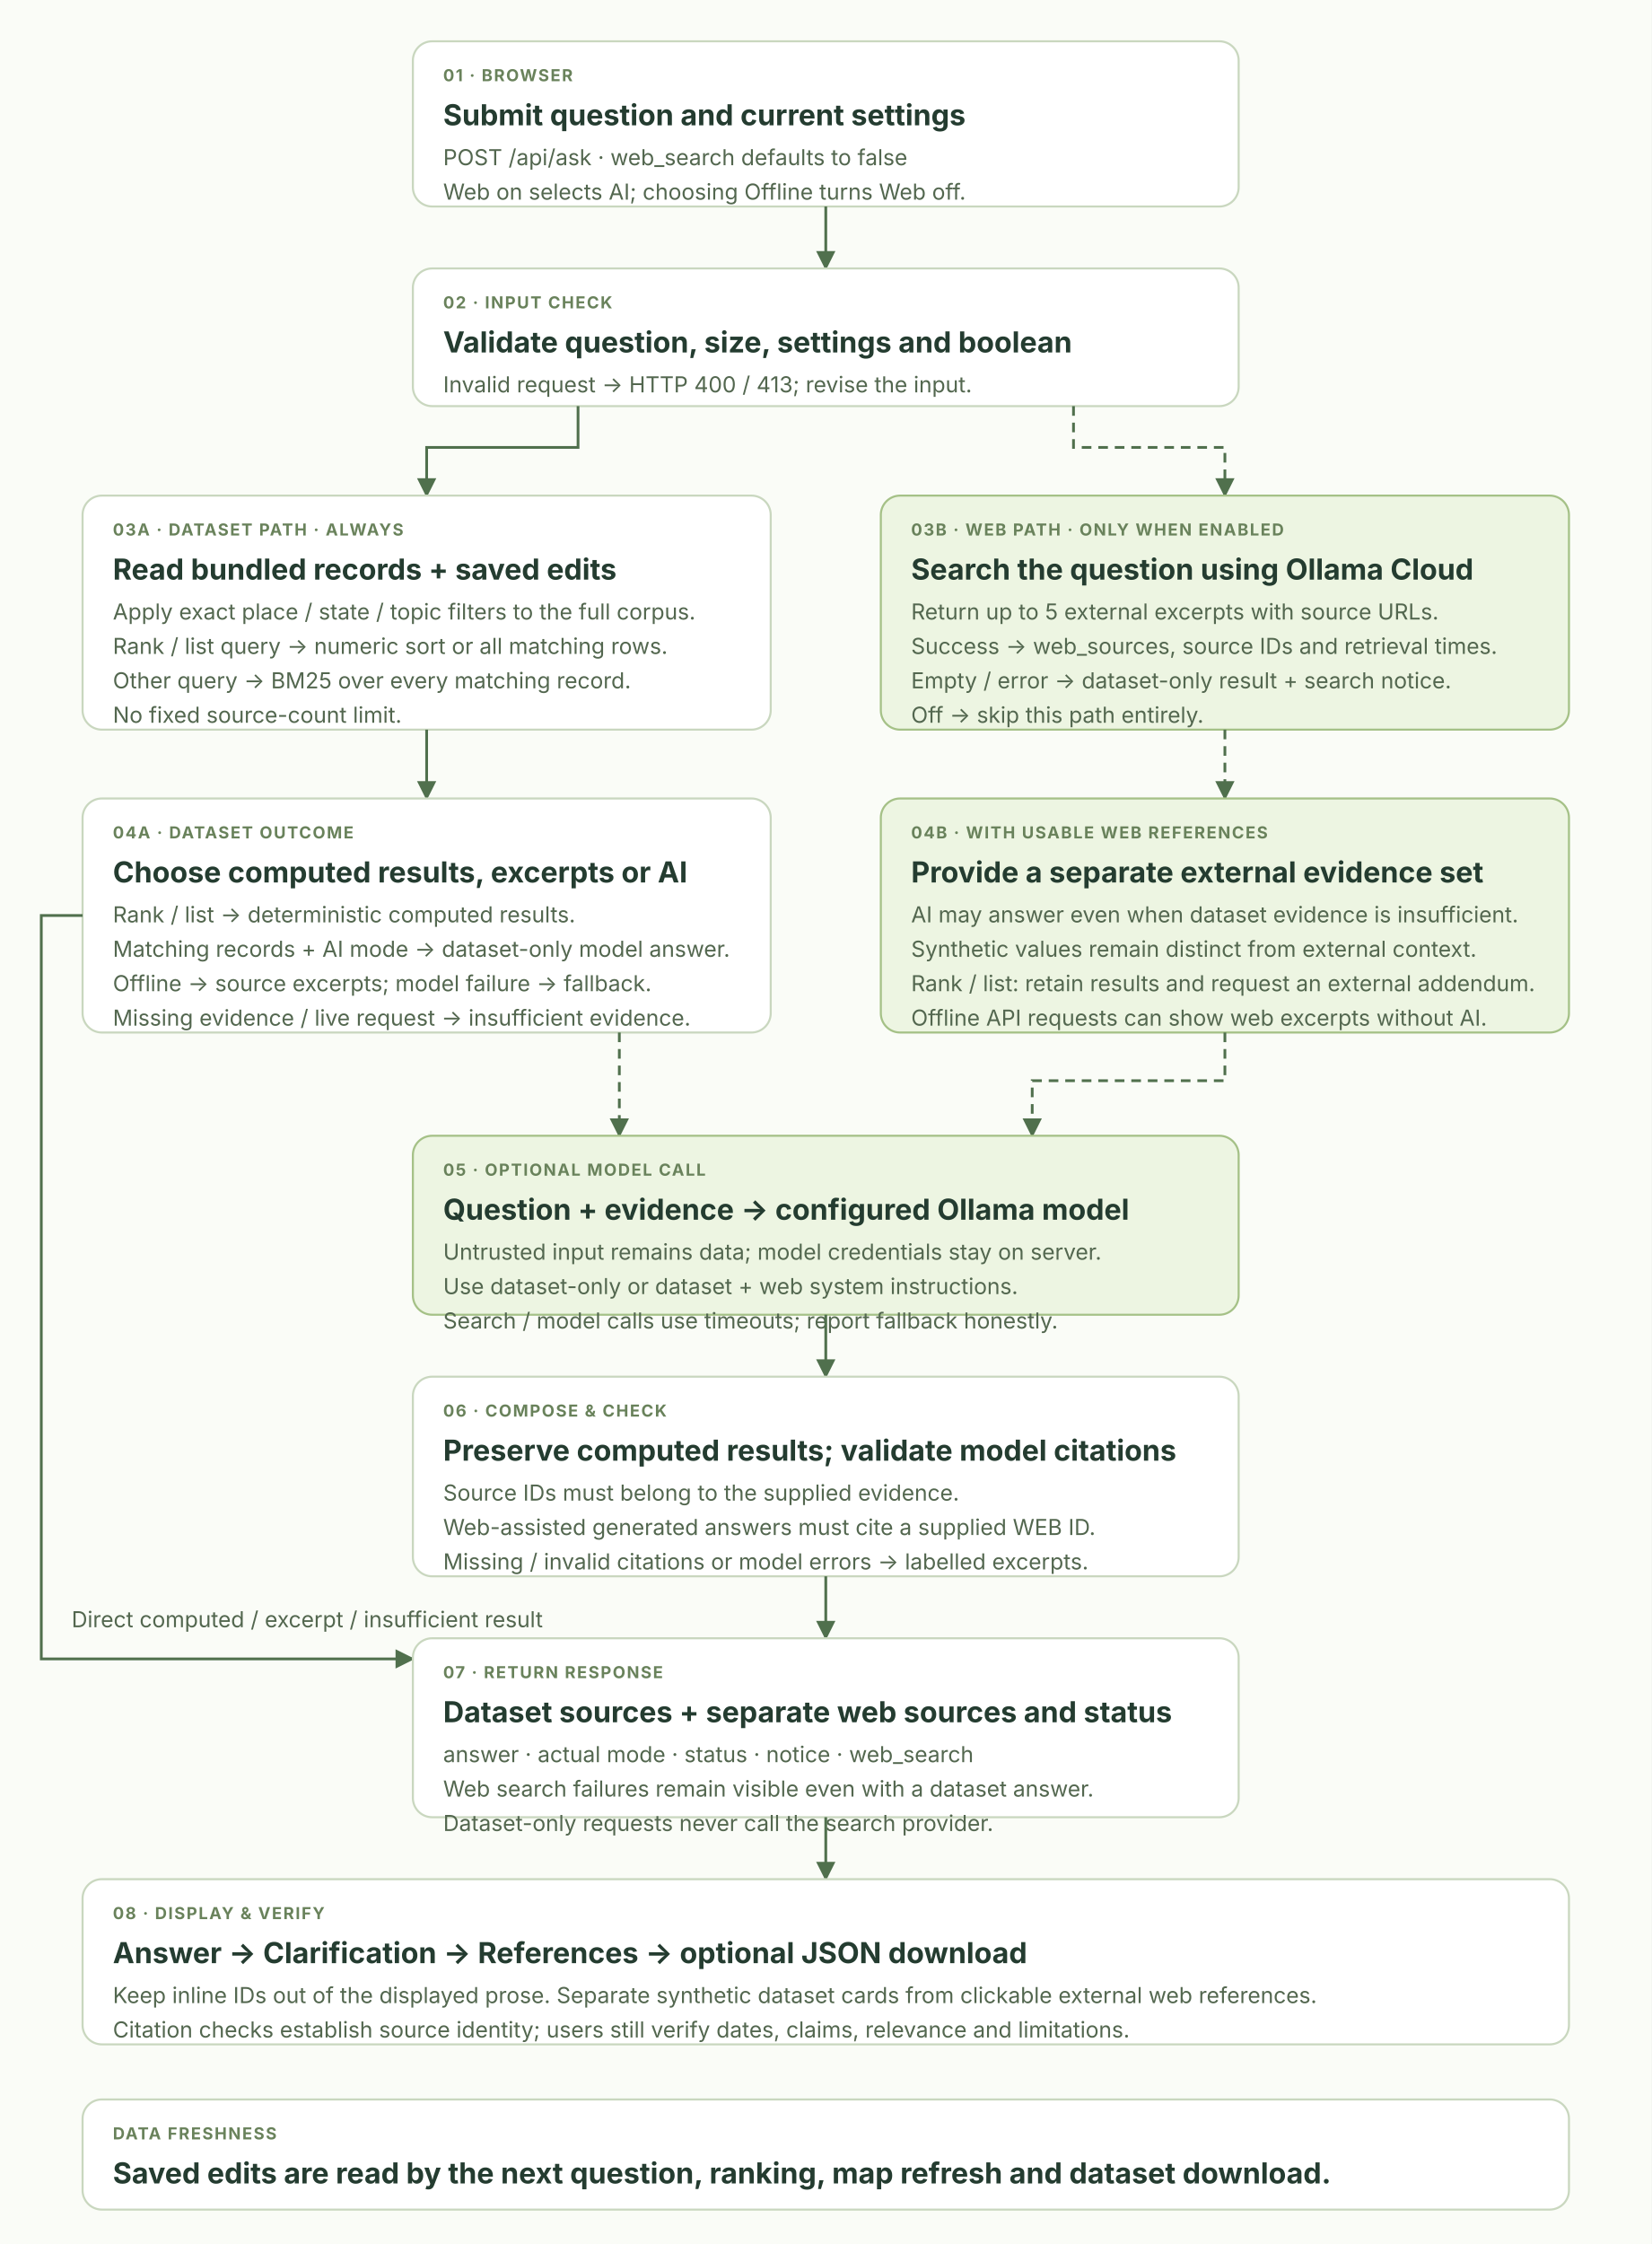
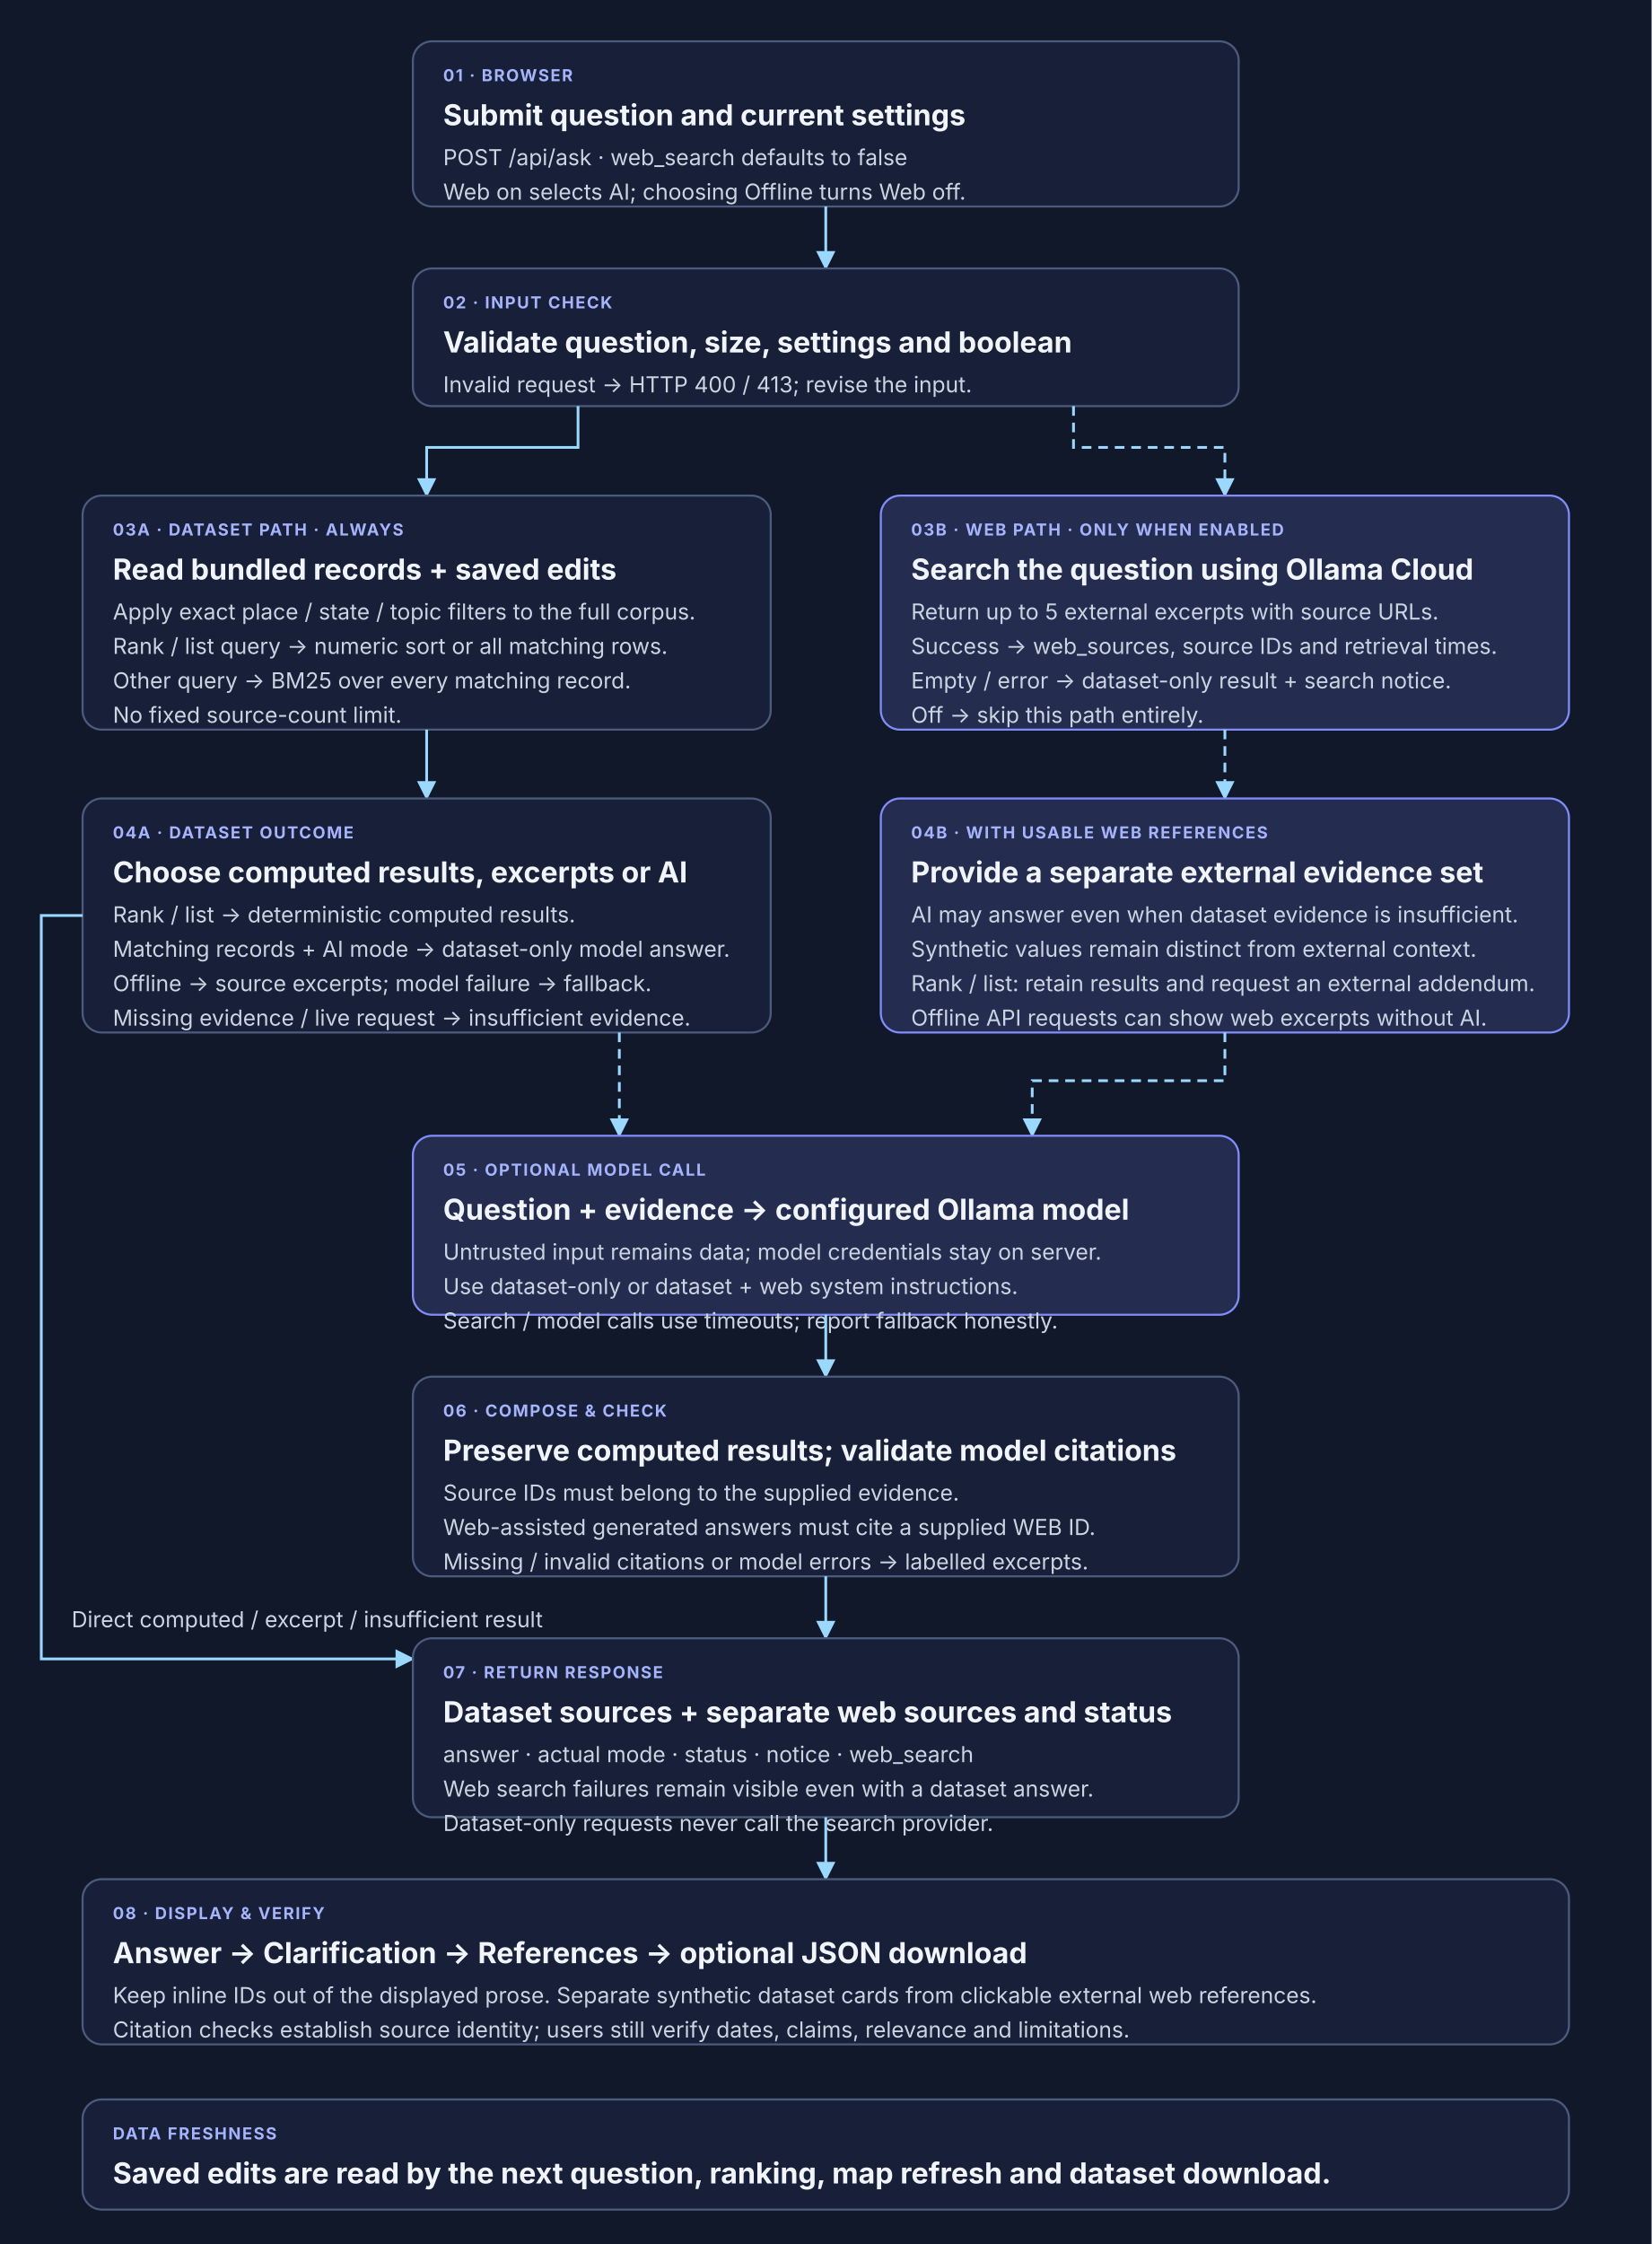
<svg xmlns="http://www.w3.org/2000/svg" viewBox="0 0 1200 1630" role="img" aria-labelledby="title desc">
  <defs>
    <marker id="arrow" viewBox="0 0 10 10" refX="9" refY="5" markerWidth="7" markerHeight="7" orient="auto-start-reverse">
-       <path d="M0 0 10 5 0 10Z" fill="#50704d" />
+       <path d="M0 0 10 5 0 10Z" fill="#9ad8ff" />
    </marker>
-     <style>text{font-family:system-ui,-apple-system,sans-serif;fill:#243c30}.heading{font-size:21px;font-weight:650}.body{font-size:16px;fill:#53674f}.label{font-size:12px;letter-spacing:1px;font-weight:650;fill:#69825b}.code{font-family:monospace;font-size:14px;fill:#53674f}.box{fill:white;stroke:#c9d7bf;stroke-width:1.5}.optional-box{fill:#edf5e2;stroke:#a5c187;stroke-width:1.5}.note{fill:#fff7e9;stroke:#dfcda9;stroke-width:1.5}.line{fill:none;stroke:#50704d;stroke-width:2;marker-end:url(#arrow)}.optional{stroke-dasharray:7 5}</style>
+     <style>text{font-family:system-ui,-apple-system,sans-serif;fill:#f1f5f9}.heading{font-size:21px;font-weight:650}.body{font-size:16px;fill:#cbd5e1}.label{font-size:12px;letter-spacing:1px;font-weight:650;fill:#a5b4fc}.code{font-family:monospace;font-size:14px;fill:#cbd5e1}.box{fill:#171f39;stroke:#4b5b7b;stroke-width:1.5}.optional-box{fill:#242c50;stroke:#818cf8;stroke-width:1.5}.note{fill:#30283c;stroke:#867044;stroke-width:1.5}.line{fill:none;stroke:#9ad8ff;stroke-width:2;marker-end:url(#arrow)}.optional{stroke-dasharray:7 5}</style>
  </defs>
-   <rect width="1200" height="1630" fill="#fafcf7" />
+   <rect width="1200" height="1630" fill="#10182a" />
  <rect class="box" x="300" y="30" width="600" height="120" rx="14" />
  <text class="label" x="322" y="59">01 · BROWSER</text>
  <text class="heading" x="322" y="91">Submit question and current settings</text>
  <text class="body" x="322" y="120">POST /api/ask · web_search defaults to false</text>
  <text class="body" x="322" y="145">Web on selects AI; choosing Offline turns Web off.</text>
  <path class="line" d="M600 150V195" />
  <rect class="box" x="300" y="195" width="600" height="100" rx="14" />
  <text class="label" x="322" y="224">02 · INPUT CHECK</text>
  <text class="heading" x="322" y="256">Validate question, size, settings and boolean</text>
  <text class="body" x="322" y="285">Invalid request → HTTP 400 / 413; revise the input.</text>
  <path class="line" d="M420 295V325H310V360" />
  <path class="line optional" d="M780 295V325H890V360" />
  <rect class="box" x="60" y="360" width="500" height="170" rx="14" />
  <text class="label" x="82" y="389">03A · DATASET PATH · ALWAYS</text>
  <text class="heading" x="82" y="421">Read bundled records + saved edits</text>
  <text class="body" x="82" y="450">Apply exact place / state / topic filters to the full corpus.</text>
  <text class="body" x="82" y="475">Rank / list query → numeric sort or all matching rows.</text>
  <text class="body" x="82" y="500">Other query → BM25 over every matching record.</text>
  <text class="body" x="82" y="525">No fixed source-count limit.</text>
  <rect class="optional-box" x="640" y="360" width="500" height="170" rx="14" />
  <text class="label" x="662" y="389">03B · WEB PATH · ONLY WHEN ENABLED</text>
  <text class="heading" x="662" y="421">Search the question using Ollama Cloud</text>
  <text class="body" x="662" y="450">Return up to 5 external excerpts with source URLs.</text>
  <text class="body" x="662" y="475">Success → web_sources, source IDs and retrieval times.</text>
  <text class="body" x="662" y="500">Empty / error → dataset-only result + search notice.</text>
  <text class="body" x="662" y="525">Off → skip this path entirely.</text>
  <path class="line" d="M310 530V580" />
  <path class="line optional" d="M890 530V580" />
  <rect class="box" x="60" y="580" width="500" height="170" rx="14" />
  <text class="label" x="82" y="609">04A · DATASET OUTCOME</text>
  <text class="heading" x="82" y="641">Choose computed results, excerpts or AI</text>
  <text class="body" x="82" y="670">Rank / list → deterministic computed results.</text>
  <text class="body" x="82" y="695">Matching records + AI mode → dataset-only model answer.</text>
  <text class="body" x="82" y="720">Offline → source excerpts; model failure → fallback.</text>
  <text class="body" x="82" y="745">Missing evidence / live request → insufficient evidence.</text>
  <rect class="optional-box" x="640" y="580" width="500" height="170" rx="14" />
  <text class="label" x="662" y="609">04B · WITH USABLE WEB REFERENCES</text>
  <text class="heading" x="662" y="641">Provide a separate external evidence set</text>
  <text class="body" x="662" y="670">AI may answer even when dataset evidence is insufficient.</text>
  <text class="body" x="662" y="695">Synthetic values remain distinct from external context.</text>
  <text class="body" x="662" y="720">Rank / list: retain results and request an external addendum.</text>
  <text class="body" x="662" y="745">Offline API requests can show web excerpts without AI.</text>
  <path class="line optional" d="M450 750V785H450V825" />
  <path class="line optional" d="M890 750V785H750V825" />
  <rect class="optional-box" x="300" y="825" width="600" height="130" rx="14" />
  <text class="label" x="322" y="854">05 · OPTIONAL MODEL CALL</text>
  <text class="heading" x="322" y="886">Question + evidence → configured Ollama model</text>
  <text class="body" x="322" y="915">Untrusted input remains data; model credentials stay on server.</text>
  <text class="body" x="322" y="940">Use dataset-only or dataset + web system instructions.</text>
  <text class="body" x="322" y="965">Search / model calls use timeouts; report fallback honestly.</text>
  <path class="line" d="M600 955V1000" />
  <rect class="box" x="300" y="1000" width="600" height="145" rx="14" />
  <text class="label" x="322" y="1029">06 · COMPOSE &amp; CHECK</text>
  <text class="heading" x="322" y="1061">Preserve computed results; validate model citations</text>
  <text class="body" x="322" y="1090">Source IDs must belong to the supplied evidence.</text>
  <text class="body" x="322" y="1115">Web-assisted generated answers must cite a supplied WEB ID.</text>
  <text class="body" x="322" y="1140">Missing / invalid citations or model errors → labelled excerpts.</text>
  <path class="line" d="M60 665H30V1205H300" />
  <text class="body" x="52" y="1182">Direct computed / excerpt / insufficient result</text>
  <path class="line" d="M600 1145V1190" />
  <rect class="box" x="300" y="1190" width="600" height="130" rx="14" />
  <text class="label" x="322" y="1219">07 · RETURN RESPONSE</text>
  <text class="heading" x="322" y="1251">Dataset sources + separate web sources and status</text>
  <text class="body" x="322" y="1280">answer · actual mode · status · notice · web_search</text>
  <text class="body" x="322" y="1305">Web search failures remain visible even with a dataset answer.</text>
  <text class="body" x="322" y="1330">Dataset-only requests never call the search provider.</text>
  <path class="line" d="M600 1320V1365" />
  <rect class="box" x="60" y="1365" width="1080" height="120" rx="14" />
  <text class="label" x="82" y="1394">08 · DISPLAY &amp; VERIFY</text>
  <text class="heading" x="82" y="1426">Answer → Clarification → References → optional JSON download</text>
  <text class="body" x="82" y="1455">Keep inline IDs out of the displayed prose. Separate synthetic dataset cards from clickable external web references.</text>
  <text class="body" x="82" y="1480">Citation checks establish source identity; users still verify dates, claims, relevance and limitations.</text>
  <rect class="box" x="60" y="1525" width="1080" height="80" rx="14" />
  <text class="label" x="82" y="1554">DATA FRESHNESS</text>
  <text class="heading" x="82" y="1586">Saved edits are read by the next question, ranking, map refresh and dataset download.</text>
</svg>
